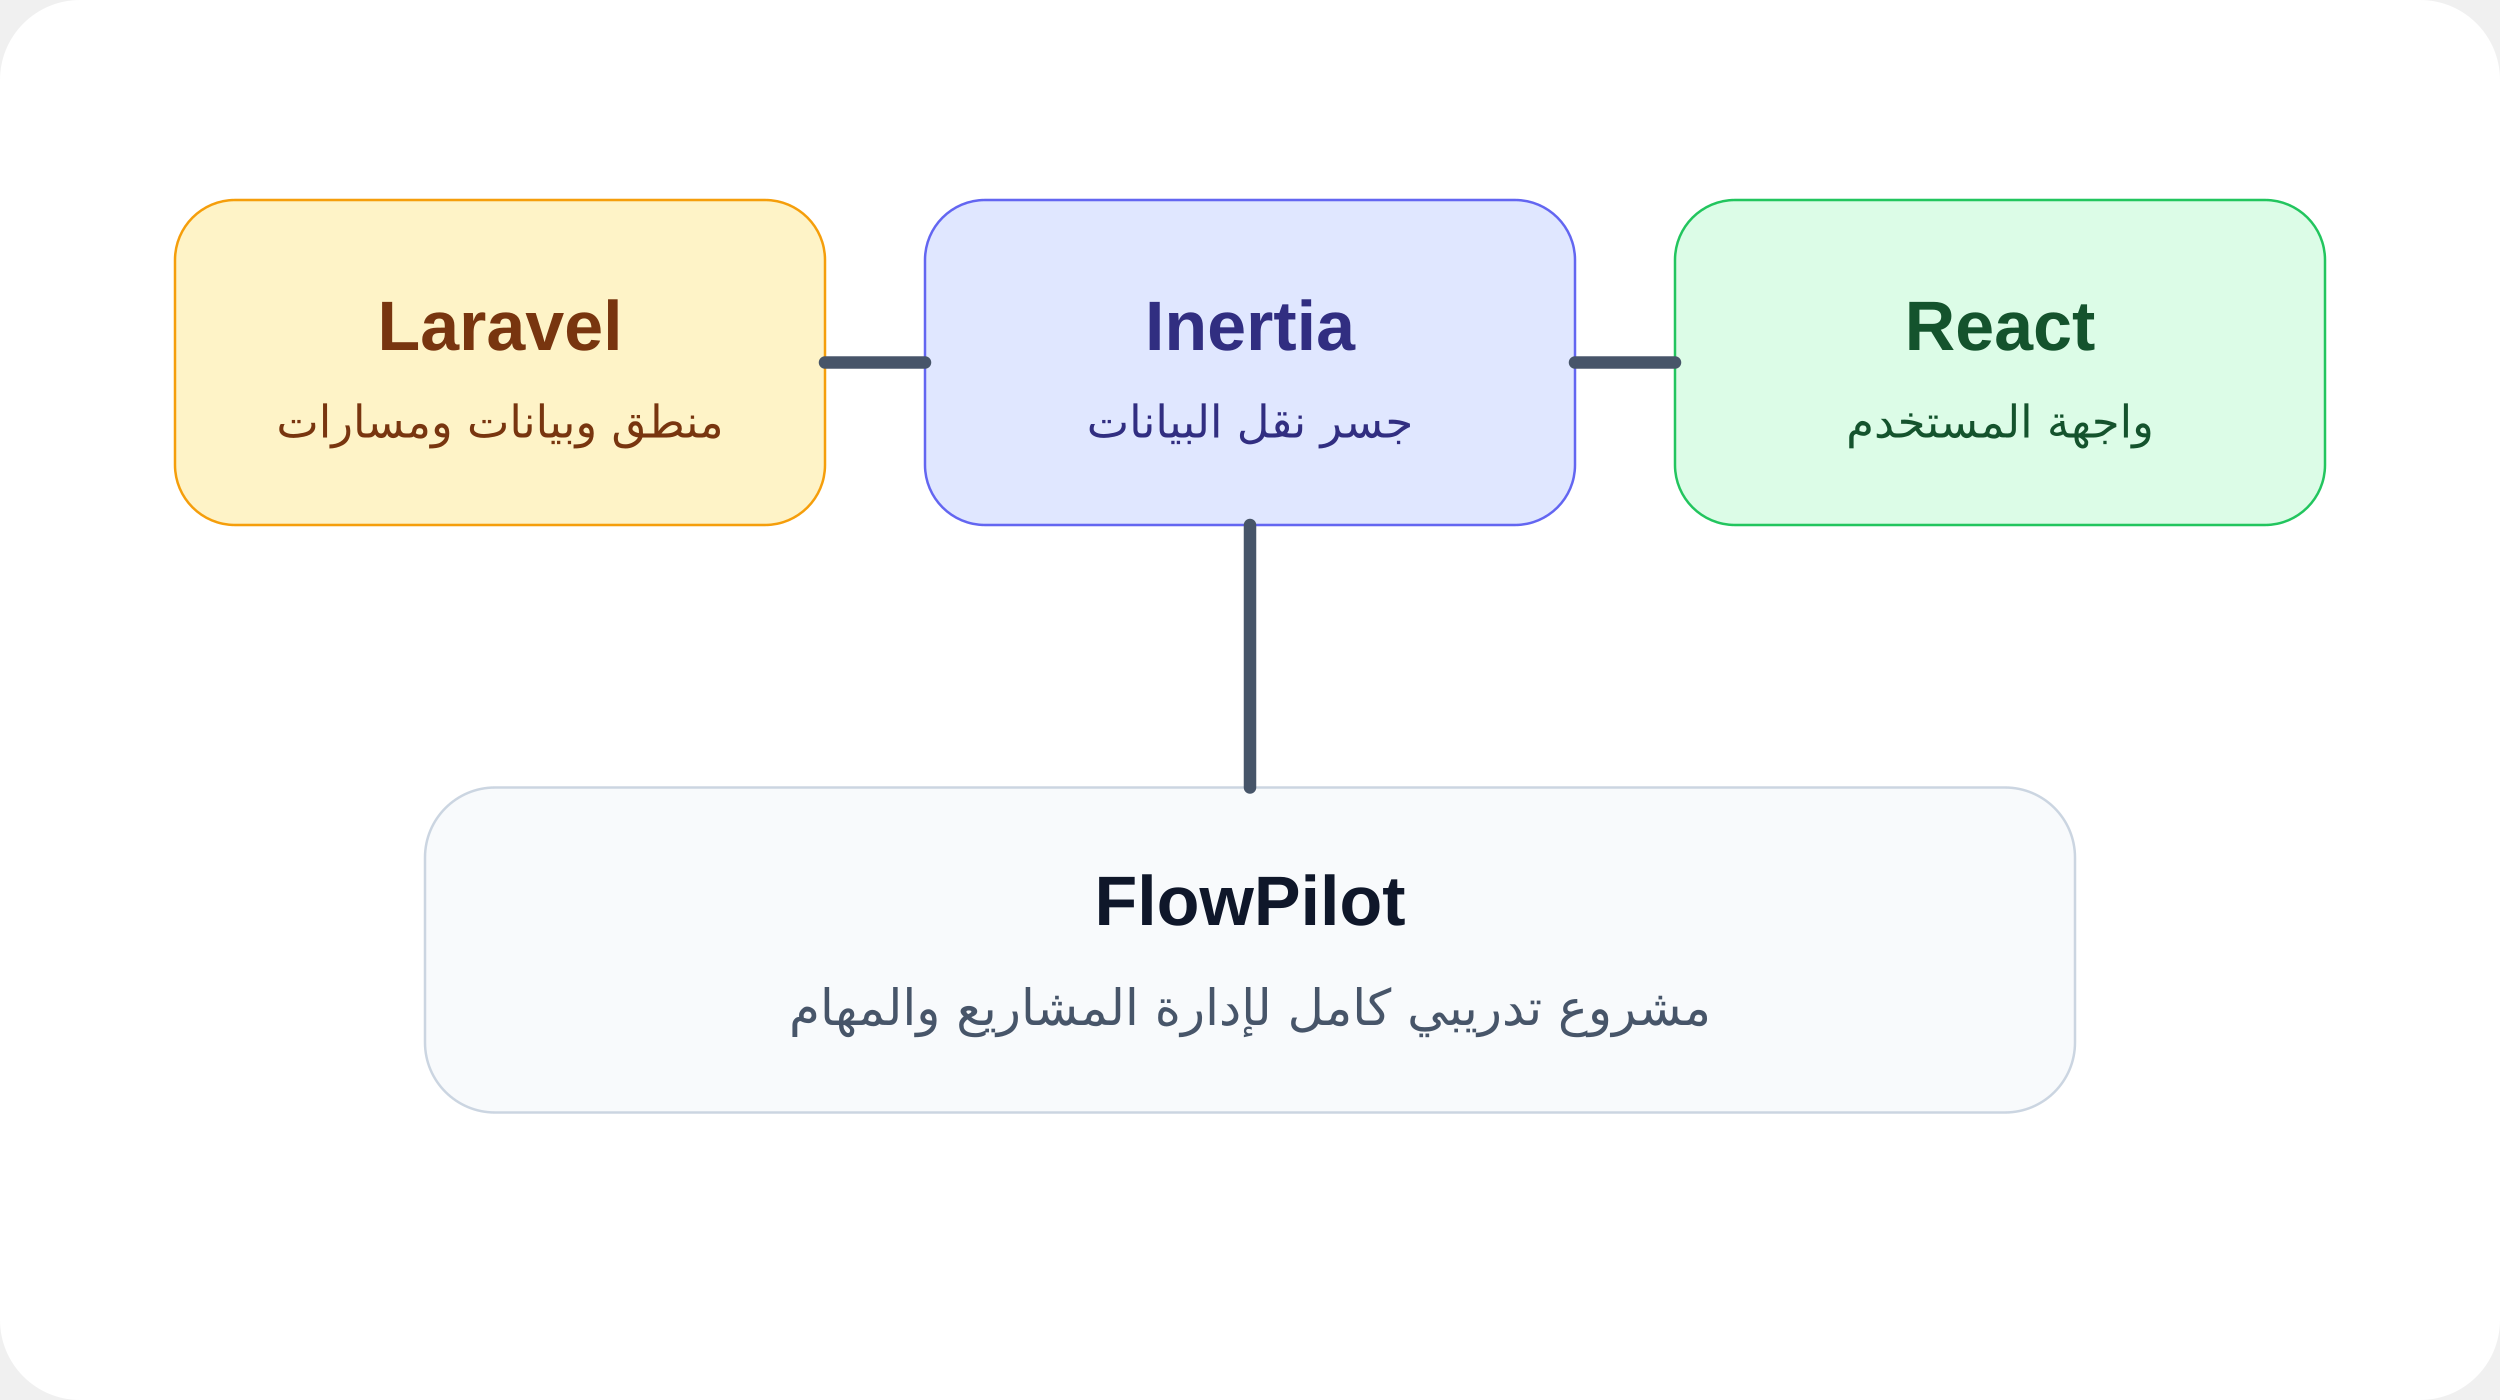
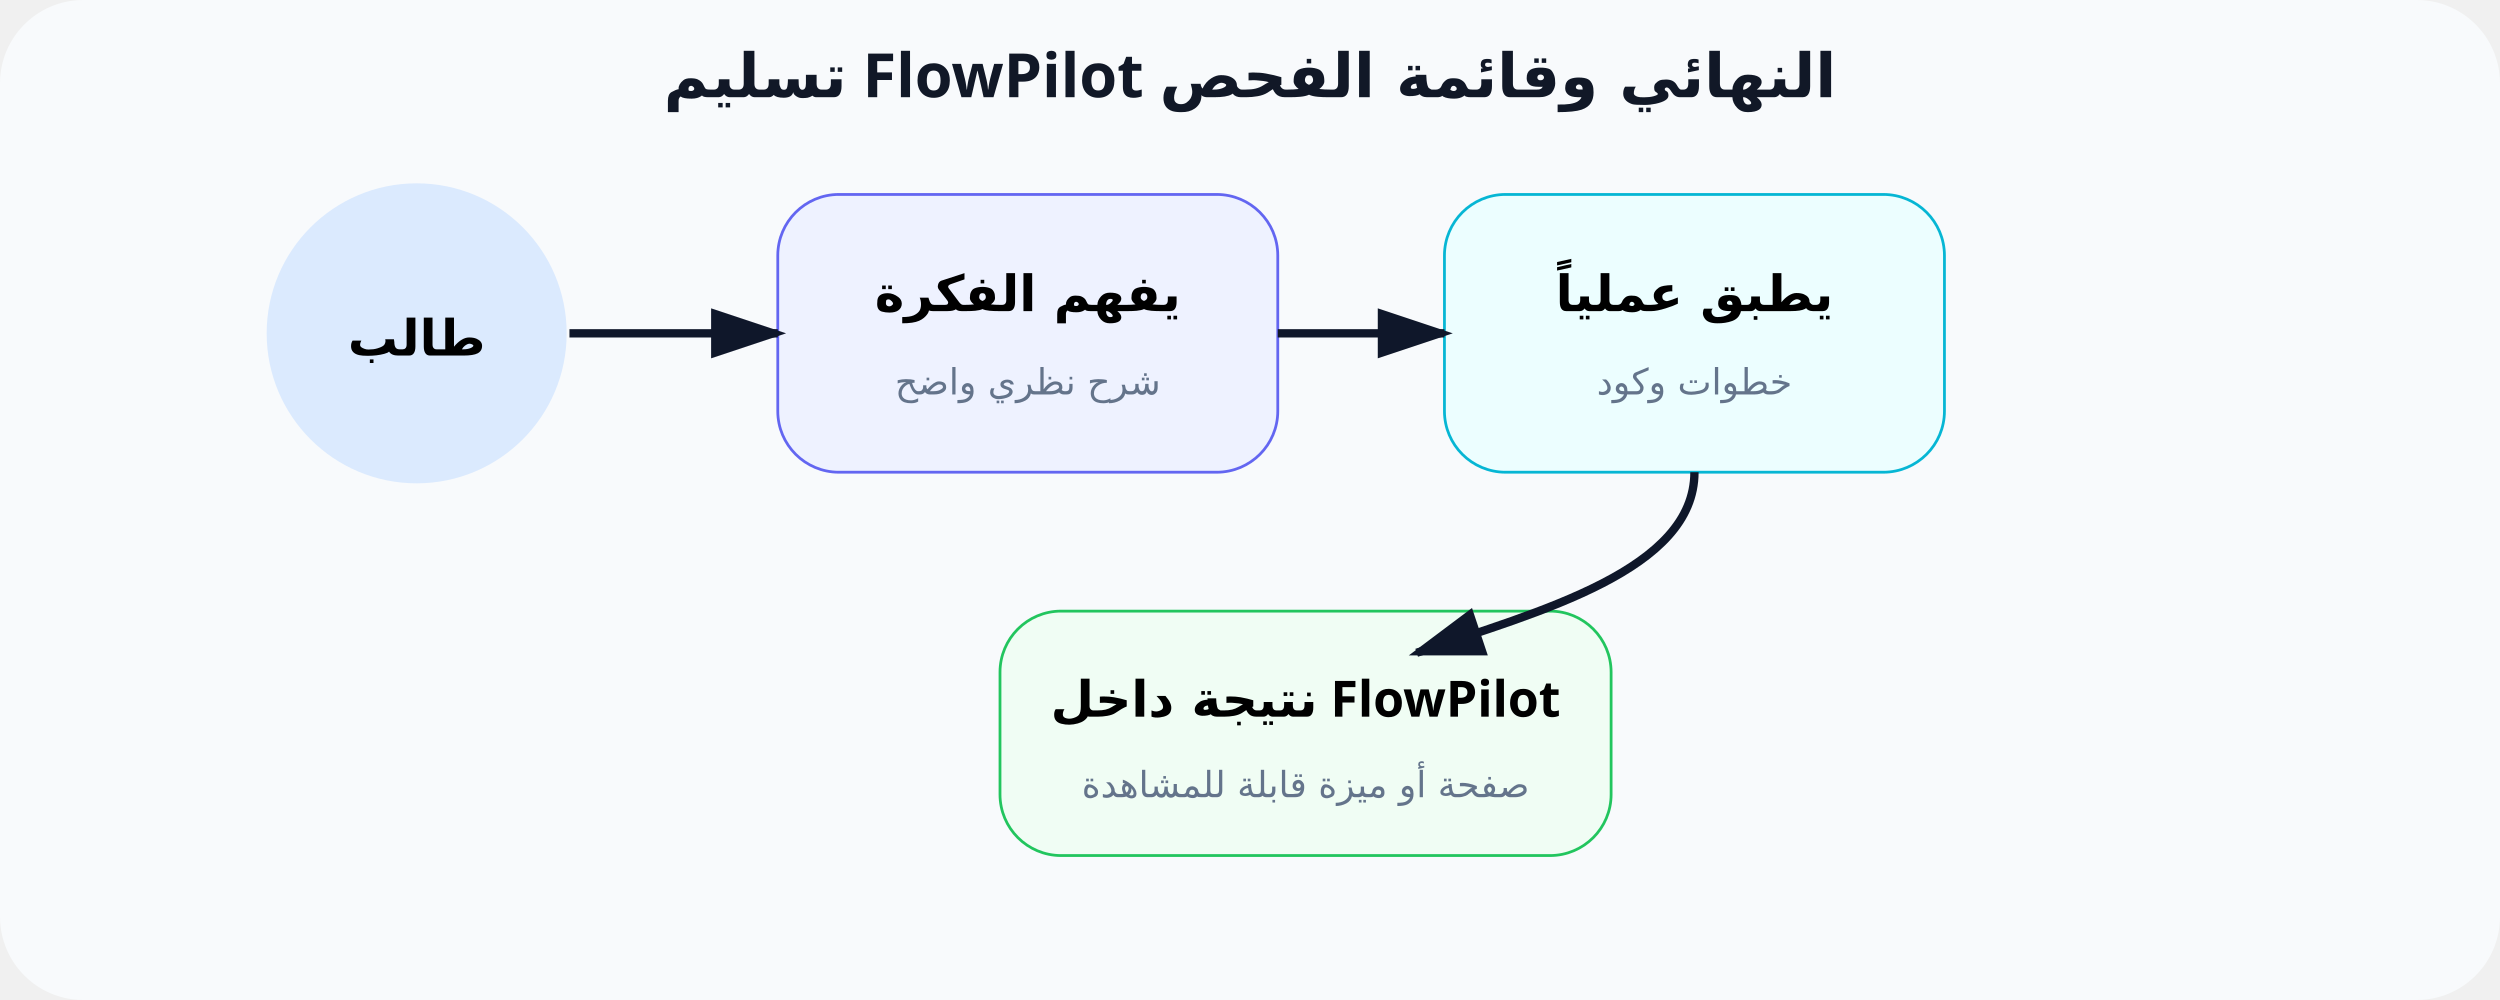
- <svg xmlns="http://www.w3.org/2000/svg" width="1000" height="560" viewBox="0 0 1000 560">
-   <rect width="1000" height="560" rx="32" fill="#ffffff" />
-   <rect x="70" y="80" width="260" height="130" rx="24" fill="#fef3c7" stroke="#f59e0b" />
-   <text x="200" y="140" text-anchor="middle" font-size="28" font-weight="900" fill="#78350f" font-family="Arial">Laravel</text>
-   <text x="200" y="175" text-anchor="middle" font-size="18" fill="#78350f" font-family="Arial">منطق وبيانات ومسارات</text>
-   <rect x="370" y="80" width="260" height="130" rx="24" fill="#e0e7ff" stroke="#6366f1" />
-   <text x="500" y="140" text-anchor="middle" font-size="28" font-weight="900" fill="#312e81" font-family="Arial">Inertia</text>
-   <text x="500" y="175" text-anchor="middle" font-size="18" fill="#312e81" font-family="Arial">جسر نقل البيانات</text>
-   <rect x="670" y="80" width="260" height="130" rx="24" fill="#dcfce7" stroke="#22c55e" />
-   <text x="800" y="140" text-anchor="middle" font-size="28" font-weight="900" fill="#14532d" font-family="Arial">React</text>
-   <text x="800" y="175" text-anchor="middle" font-size="18" fill="#14532d" font-family="Arial">واجهة المستخدم</text>
-   <path d="M330 145 H370 M630 145 H670" stroke="#475569" stroke-width="5" stroke-linecap="round" />
-   <rect x="170" y="315" width="660" height="130" rx="28" fill="#f8fafc" stroke="#cbd5e1" />
-   <text x="500" y="370" text-anchor="middle" font-size="28" font-weight="900" fill="#0f172a" font-family="Arial">FlowPilot</text>
-   <text x="500" y="410" text-anchor="middle" font-size="20" fill="#475569" font-family="Arial">مشروع تدريبي كامل لإدارة المشاريع والمهام</text>
-   <path d="M500 210 V315" stroke="#475569" stroke-width="5" stroke-linecap="round" />
+ <svg xmlns="http://www.w3.org/2000/svg" width="900" height="360" viewBox="0 0 900 360">
+   <rect width="900" height="360" rx="30" fill="#f8fafc" />
+   <circle cx="150" cy="120" r="54" fill="#dbeafe" />
+   <text x="150" y="128" text-anchor="middle" font-family="Tahoma" font-size="18" font-weight="700">طالب</text>
+   <rect x="280" y="70" width="180" height="100" rx="22" fill="#eef2ff" stroke="#6366f1" />
+   <text x="370" y="112" text-anchor="middle" font-family="Tahoma" font-size="18" font-weight="700">يفهم الفكرة</text>
+   <text x="370" y="142" text-anchor="middle" font-family="Tahoma" font-size="13" fill="#64748b">شرح نظري واضح</text>
+   <rect x="520" y="70" width="180" height="100" rx="22" fill="#ecfeff" stroke="#06b6d4" />
+   <text x="610" y="112" text-anchor="middle" font-family="Tahoma" font-size="18" font-weight="700">يطبق عملياً</text>
+   <text x="610" y="142" text-anchor="middle" font-family="Tahoma" font-size="13" fill="#64748b">خطوات وكود</text>
+   <rect x="360" y="220" width="220" height="88" rx="22" fill="#f0fdf4" stroke="#22c55e" />
+   <text x="470" y="258" text-anchor="middle" font-family="Tahoma" font-size="18" font-weight="700">نتيجة داخل FlowPilot</text>
+   <text x="470" y="287" text-anchor="middle" font-family="Tahoma" font-size="13" fill="#64748b">صفحة أو ميزة قابلة للمشاهدة</text>
+   <path d="M205 120 H280" stroke="#0f172a" stroke-width="3" marker-end="url(#a)" />
+   <path d="M460 120 H520" stroke="#0f172a" stroke-width="3" marker-end="url(#a)" />
+   <path d="M610 170 C610 205 555 220 510 235" stroke="#0f172a" stroke-width="3" fill="none" marker-end="url(#a)" />
+   <defs>
+     <marker id="a" markerWidth="10" markerHeight="10" refX="8" refY="3" orient="auto">
+       <path d="M0,0 L0,6 L9,3 z" fill="#0f172a" />
+     </marker>
+   </defs>
+   <text x="450" y="35" text-anchor="middle" font-family="Tahoma" font-size="22" font-weight="700" fill="#111827">تسليم FlowPilot النهائي وقائمة الفحص</text>
</svg>
